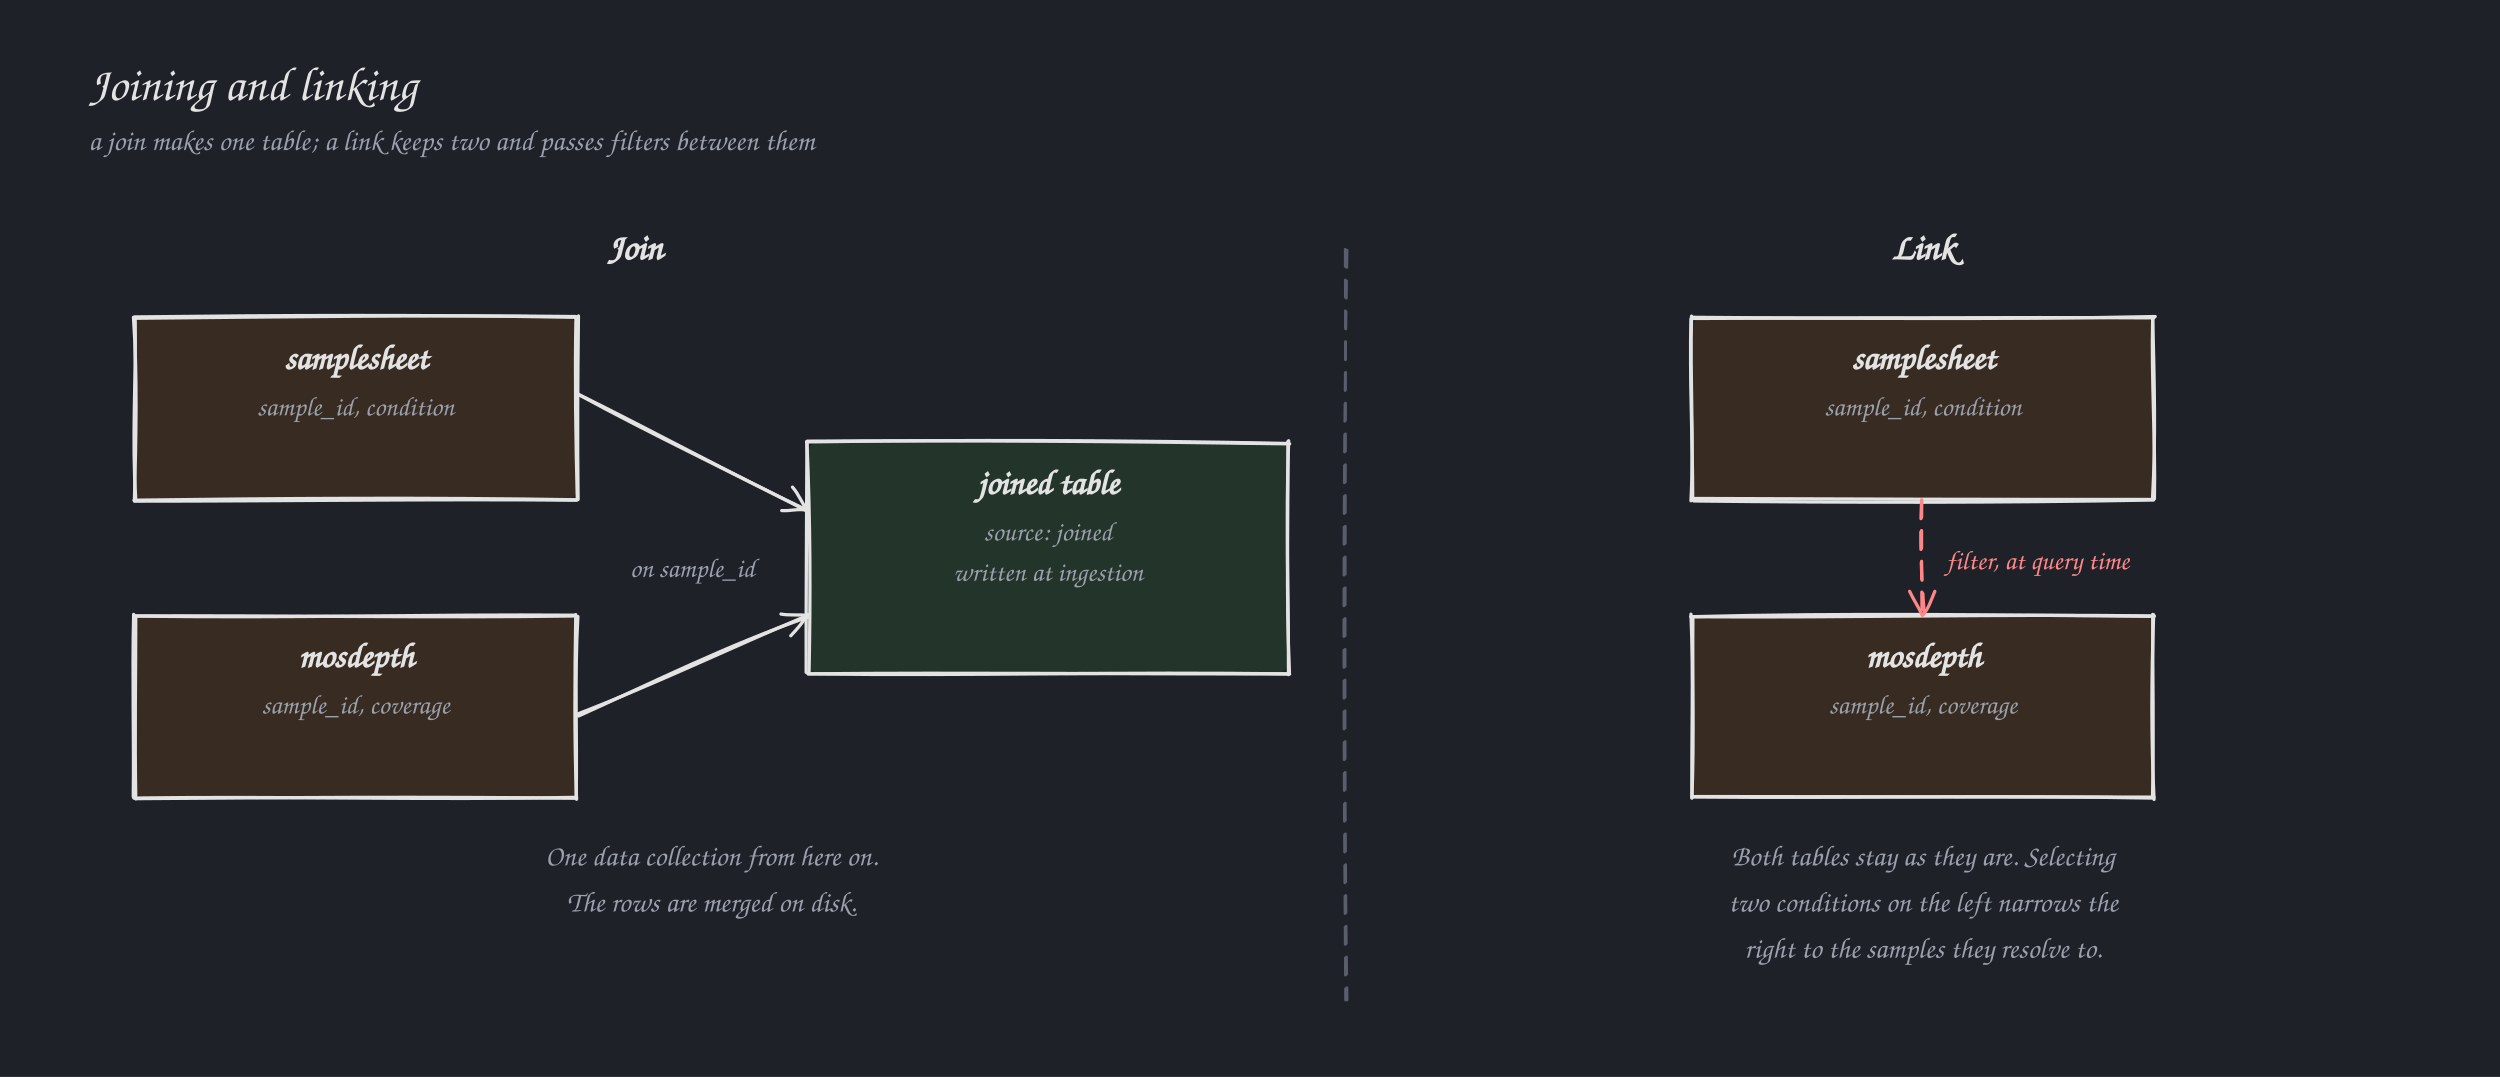
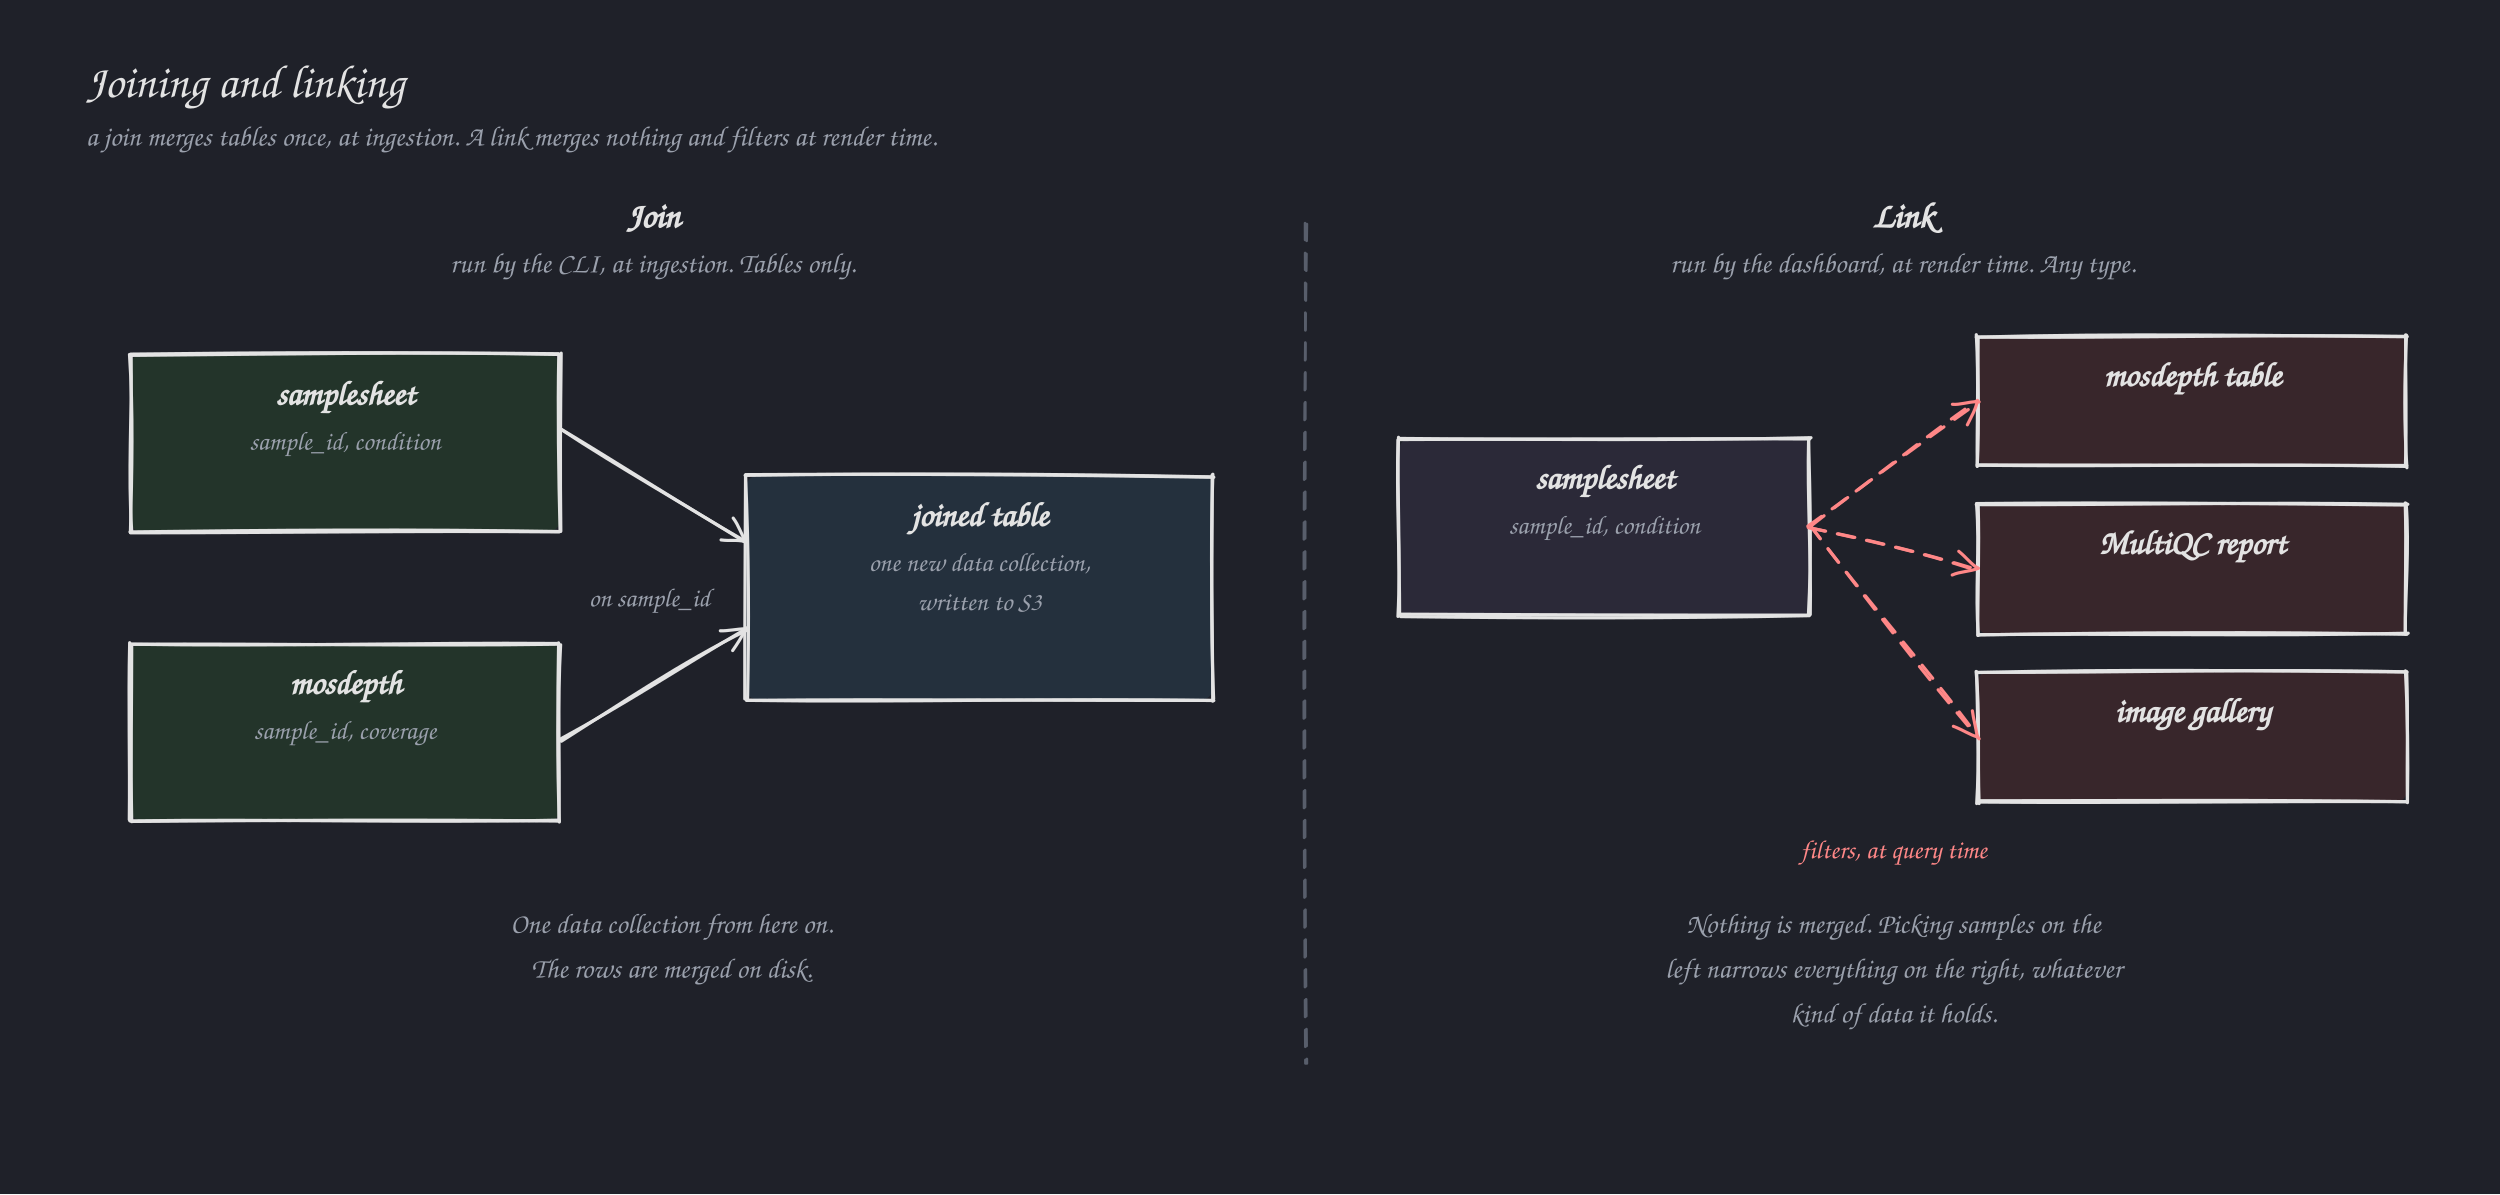
- <svg xmlns="http://www.w3.org/2000/svg" width="1300" height="560" viewBox="0 0 1300 560">
-   <rect width="1300" height="560" fill="#1f2129" />
+ <svg xmlns="http://www.w3.org/2000/svg" width="1340" height="640" viewBox="0 0 1340 640">
+   <rect width="1340" height="640" fill="#1f2129" />
  <text x="46.0" y="52.0" font-family="Virgil, Virgil GS, Excalifont, Comic Sans MS, Bradley Hand, cursive" font-size="25" fill="#e3e3e3" text-anchor="start" font-weight="normal">Joining and linking</text>
-   <text x="46.0" y="78.0" font-family="Virgil, Virgil GS, Excalifont, Comic Sans MS, Bradley Hand, cursive" font-size="15" fill="#9aa0ac" text-anchor="start" font-weight="normal">a join makes one table; a link keeps two and passes filters between them</text>
-   <text x="330.0" y="135.0" font-family="Virgil, Virgil GS, Excalifont, Comic Sans MS, Bradley Hand, cursive" font-size="19" fill="#e3e3e3" text-anchor="middle" font-weight="bold">Join</text>
-   <rect x="70.0" y="165.0" width="230.0" height="95.0" rx="6" fill="#382c22" />
-   <path d="M70.1,164.8 C146.1,163.9 223.8,163.6 299.3,165.0" fill="none" stroke="#e3e3e3" stroke-width="1.7" stroke-linecap="round" />
-   <path d="M69.9,165.5 C145.2,164.8 222.0,163.7 299.4,164.6" fill="none" stroke="#e3e3e3" stroke-width="1.7" stroke-linecap="round" />
-   <path d="M300.8,164.3 C300.4,198.1 300.2,228.0 300.6,259.7" fill="none" stroke="#e3e3e3" stroke-width="1.7" stroke-linecap="round" />
-   <path d="M299.5,165.1 C298.9,195.4 299.4,229.3 300.2,259.8" fill="none" stroke="#e3e3e3" stroke-width="1.7" stroke-linecap="round" />
-   <path d="M300.3,259.9 C223.5,258.6 145.3,259.1 69.7,260.1" fill="none" stroke="#e3e3e3" stroke-width="1.7" stroke-linecap="round" />
-   <path d="M299.6,260.1 C223.2,259.4 147.6,260.6 70.0,260.6" fill="none" stroke="#e3e3e3" stroke-width="1.7" stroke-linecap="round" />
-   <path d="M69.9,260.4 C70.7,227.7 71.5,195.4 69.4,165.0" fill="none" stroke="#e3e3e3" stroke-width="1.7" stroke-linecap="round" />
-   <path d="M70.6,259.7 C68.5,228.9 70.8,196.9 70.3,165.2" fill="none" stroke="#e3e3e3" stroke-width="1.7" stroke-linecap="round" />
-   <text x="185.0" y="192.0" font-family="Virgil, Virgil GS, Excalifont, Comic Sans MS, Bradley Hand, cursive" font-size="18" fill="#e3e3e3" text-anchor="middle" font-weight="bold">samplesheet</text>
-   <text x="185.0" y="216.0" font-family="Virgil, Virgil GS, Excalifont, Comic Sans MS, Bradley Hand, cursive" font-size="14" fill="#9aa0ac" text-anchor="middle" font-weight="normal">sample_id, condition</text>
-   <rect x="70.0" y="320.0" width="230.0" height="95.0" rx="6" fill="#382c22" />
-   <path d="M70.0,320.3 C146.9,319.9 224.4,321.4 299.3,320.3" fill="none" stroke="#e3e3e3" stroke-width="1.7" stroke-linecap="round" />
-   <path d="M69.8,320.3 C147.1,321.6 224.4,319.3 299.2,319.9" fill="none" stroke="#e3e3e3" stroke-width="1.7" stroke-linecap="round" />
-   <path d="M299.4,319.6 C298.9,350.4 298.6,384.2 299.8,415.6" fill="none" stroke="#e3e3e3" stroke-width="1.7" stroke-linecap="round" />
-   <path d="M300.5,320.6 C298.7,351.5 300.2,384.6 299.6,414.9" fill="none" stroke="#e3e3e3" stroke-width="1.7" stroke-linecap="round" />
-   <path d="M299.5,414.6 C222.9,416.2 148.1,413.9 69.6,415.0" fill="none" stroke="#e3e3e3" stroke-width="1.7" stroke-linecap="round" />
-   <path d="M299.8,415.1 C223.6,414.2 145.1,414.7 70.7,415.3" fill="none" stroke="#e3e3e3" stroke-width="1.7" stroke-linecap="round" />
-   <path d="M70.6,415.4 C70.0,383.7 70.6,350.2 70.6,320.5" fill="none" stroke="#e3e3e3" stroke-width="1.7" stroke-linecap="round" />
-   <path d="M69.3,414.3 C69.7,383.0 68.7,352.1 69.5,319.5" fill="none" stroke="#e3e3e3" stroke-width="1.7" stroke-linecap="round" />
-   <text x="185.0" y="347.0" font-family="Virgil, Virgil GS, Excalifont, Comic Sans MS, Bradley Hand, cursive" font-size="18" fill="#e3e3e3" text-anchor="middle" font-weight="bold">mosdepth</text>
-   <text x="185.0" y="371.0" font-family="Virgil, Virgil GS, Excalifont, Comic Sans MS, Bradley Hand, cursive" font-size="14" fill="#9aa0ac" text-anchor="middle" font-weight="normal">sample_id, coverage</text>
-   <rect x="420.0" y="230.0" width="250.0" height="120.0" rx="6" fill="#23342a" />
-   <path d="M419.4,229.8 C502.8,228.6 585.1,228.9 669.2,230.6" fill="none" stroke="#e3e3e3" stroke-width="1.7" stroke-linecap="round" />
-   <path d="M419.8,229.4 C503.7,228.9 585.9,229.5 670.6,230.8" fill="none" stroke="#e3e3e3" stroke-width="1.7" stroke-linecap="round" />
-   <path d="M669.7,229.6 C669.9,269.9 668.7,308.7 670.5,349.5" fill="none" stroke="#e3e3e3" stroke-width="1.7" stroke-linecap="round" />
-   <path d="M670.1,229.2 C668.5,271.4 670.1,308.9 670.0,350.8" fill="none" stroke="#e3e3e3" stroke-width="1.7" stroke-linecap="round" />
-   <path d="M669.5,350.4 C587.8,350.6 502.6,349.6 420.1,350.4" fill="none" stroke="#e3e3e3" stroke-width="1.7" stroke-linecap="round" />
-   <path d="M670.6,350.5 C586.1,349.1 504.3,351.6 420.5,350.4" fill="none" stroke="#e3e3e3" stroke-width="1.7" stroke-linecap="round" />
-   <path d="M419.2,349.6 C419.1,310.1 419.5,268.5 419.6,230.3" fill="none" stroke="#e3e3e3" stroke-width="1.7" stroke-linecap="round" />
-   <path d="M420.7,349.8 C421.5,309.8 421.4,271.6 419.6,229.6" fill="none" stroke="#e3e3e3" stroke-width="1.7" stroke-linecap="round" />
-   <text x="545.0" y="257.0" font-family="Virgil, Virgil GS, Excalifont, Comic Sans MS, Bradley Hand, cursive" font-size="18" fill="#e3e3e3" text-anchor="middle" font-weight="bold">joined table</text>
-   <text x="545.0" y="281.0" font-family="Virgil, Virgil GS, Excalifont, Comic Sans MS, Bradley Hand, cursive" font-size="14" fill="#9aa0ac" text-anchor="middle" font-weight="normal">source: joined</text>
-   <text x="545.0" y="302.0" font-family="Virgil, Virgil GS, Excalifont, Comic Sans MS, Bradley Hand, cursive" font-size="14" fill="#9aa0ac" text-anchor="middle" font-weight="normal">written at ingestion</text>
-   <path d="M300.7,205.0 C338.8,223.8 380.5,246.6 420.3,265.6" fill="none" stroke="#e3e3e3" stroke-width="1.7" stroke-linecap="round" />
-   <path d="M300.5,205.0 C338.3,225.6 381.6,246.1 419.4,265.6" fill="none" stroke="#e3e3e3" stroke-width="1.7" stroke-linecap="round" />
-   <path d="M419.9,265.4 C417.0,261.8 415.5,257.2 412.1,253.3" fill="none" stroke="#e3e3e3" stroke-width="1.7" stroke-linecap="round" />
-   <path d="M419.6,265.3 C414.6,264.4 411.5,265.8 406.5,265.5" fill="none" stroke="#e3e3e3" stroke-width="1.7" stroke-linecap="round" />
-   <path d="M300.9,372.3 C339.4,354.9 378.5,335.4 420.1,320.9" fill="none" stroke="#e3e3e3" stroke-width="1.7" stroke-linecap="round" />
-   <path d="M299.5,371.6 C339.7,356.2 381.3,336.2 419.5,320.2" fill="none" stroke="#e3e3e3" stroke-width="1.7" stroke-linecap="round" />
-   <path d="M419.9,320.0 C414.9,319.5 410.0,320.1 406.1,319.3" fill="none" stroke="#e3e3e3" stroke-width="1.7" stroke-linecap="round" />
-   <path d="M420.0,319.5 C416.9,324.5 414.2,327.4 411.2,330.6" fill="none" stroke="#e3e3e3" stroke-width="1.7" stroke-linecap="round" />
-   <text x="360.0" y="300.0" font-family="Virgil, Virgil GS, Excalifont, Comic Sans MS, Bradley Hand, cursive" font-size="14" fill="#9aa0ac" text-anchor="middle" font-weight="normal">on sample_id</text>
-   <text x="370.0" y="450.0" font-family="Virgil, Virgil GS, Excalifont, Comic Sans MS, Bradley Hand, cursive" font-size="15" fill="#9aa0ac" text-anchor="middle" font-weight="normal">One data collection from here on.</text>
-   <text x="370.0" y="474.0" font-family="Virgil, Virgil GS, Excalifont, Comic Sans MS, Bradley Hand, cursive" font-size="15" fill="#9aa0ac" text-anchor="middle" font-weight="normal">The rows are merged on disk.</text>
-   <path d="M700.5,130.1 C698.0,261.2 698.7,389.9 699.7,520.0" fill="none" stroke="#585e6b" stroke-width="1.4" stroke-linecap="round" stroke-dasharray="9 7" />
-   <path d="M699.5,129.6 C700.2,261.1 698.4,390.2 700.5,520.0" fill="none" stroke="#585e6b" stroke-width="1.4" stroke-linecap="round" stroke-dasharray="9 7" />
-   <text x="1000.0" y="135.0" font-family="Virgil, Virgil GS, Excalifont, Comic Sans MS, Bradley Hand, cursive" font-size="19" fill="#e3e3e3" text-anchor="middle" font-weight="bold">Link</text>
-   <rect x="880.0" y="165.0" width="240.0" height="95.0" rx="6" fill="#382c22" />
-   <path d="M880.2,165.0 C960.2,165.8 1041.3,164.8 1120.0,165.3" fill="none" stroke="#e3e3e3" stroke-width="1.7" stroke-linecap="round" />
-   <path d="M880.3,165.6 C959.8,165.1 1039.9,166.4 1120.7,164.6" fill="none" stroke="#e3e3e3" stroke-width="1.7" stroke-linecap="round" />
-   <path d="M1119.4,164.9 C1120.2,198.1 1121.1,227.2 1119.3,259.6" fill="none" stroke="#e3e3e3" stroke-width="1.7" stroke-linecap="round" />
-   <path d="M1119.4,165.3 C1118.6,197.2 1120.9,229.6 1120.3,259.4" fill="none" stroke="#e3e3e3" stroke-width="1.7" stroke-linecap="round" />
-   <path d="M1119.8,260.0 C1041.2,261.5 959.1,261.4 880.8,260.5" fill="none" stroke="#e3e3e3" stroke-width="1.7" stroke-linecap="round" />
-   <path d="M1119.5,259.7 C1038.9,259.8 960.0,259.5 880.4,259.2" fill="none" stroke="#e3e3e3" stroke-width="1.7" stroke-linecap="round" />
-   <path d="M880.2,260.0 C880.2,228.1 878.5,196.1 879.3,165.8" fill="none" stroke="#e3e3e3" stroke-width="1.7" stroke-linecap="round" />
-   <path d="M879.3,260.4 C880.9,229.8 878.7,195.9 879.6,164.4" fill="none" stroke="#e3e3e3" stroke-width="1.7" stroke-linecap="round" />
-   <text x="1000.0" y="192.0" font-family="Virgil, Virgil GS, Excalifont, Comic Sans MS, Bradley Hand, cursive" font-size="18" fill="#e3e3e3" text-anchor="middle" font-weight="bold">samplesheet</text>
-   <text x="1000.0" y="216.0" font-family="Virgil, Virgil GS, Excalifont, Comic Sans MS, Bradley Hand, cursive" font-size="14" fill="#9aa0ac" text-anchor="middle" font-weight="normal">sample_id, condition</text>
-   <rect x="880.0" y="320.0" width="240.0" height="95.0" rx="6" fill="#382c22" />
-   <path d="M879.4,320.7 C959.8,321.3 1041.0,319.2 1120.1,320.3" fill="none" stroke="#e3e3e3" stroke-width="1.7" stroke-linecap="round" />
-   <path d="M879.3,320.7 C958.7,318.6 1040.6,319.8 1120.2,320.5" fill="none" stroke="#e3e3e3" stroke-width="1.7" stroke-linecap="round" />
-   <path d="M1119.9,319.7 C1118.7,352.8 1118.6,384.5 1120.1,415.7" fill="none" stroke="#e3e3e3" stroke-width="1.7" stroke-linecap="round" />
-   <path d="M1119.4,319.5 C1119.3,350.5 1120.1,382.5 1119.3,414.5" fill="none" stroke="#e3e3e3" stroke-width="1.7" stroke-linecap="round" />
-   <path d="M1120.0,414.5 C1039.4,414.4 960.8,414.3 879.8,414.2" fill="none" stroke="#e3e3e3" stroke-width="1.7" stroke-linecap="round" />
-   <path d="M1119.5,415.0 C1039.2,413.4 960.7,415.2 880.7,414.4" fill="none" stroke="#e3e3e3" stroke-width="1.7" stroke-linecap="round" />
-   <path d="M879.8,415.0 C881.0,383.1 880.0,352.7 880.3,320.8" fill="none" stroke="#e3e3e3" stroke-width="1.7" stroke-linecap="round" />
-   <path d="M879.8,414.8 C879.5,384.4 880.7,352.1 879.3,319.4" fill="none" stroke="#e3e3e3" stroke-width="1.7" stroke-linecap="round" />
-   <text x="1000.0" y="347.0" font-family="Virgil, Virgil GS, Excalifont, Comic Sans MS, Bradley Hand, cursive" font-size="18" fill="#e3e3e3" text-anchor="middle" font-weight="bold">mosdepth</text>
-   <text x="1000.0" y="371.0" font-family="Virgil, Virgil GS, Excalifont, Comic Sans MS, Bradley Hand, cursive" font-size="14" fill="#9aa0ac" text-anchor="middle" font-weight="normal">sample_id, coverage</text>
-   <path d="M999.2,260.7 C998.3,281.0 999.0,298.7 1000.7,320.3" fill="none" stroke="#ff8787" stroke-width="1.7" stroke-linecap="round" stroke-dasharray="9 7" />
-   <path d="M999.3,259.9 C999.1,279.0 999.2,299.8 999.5,320.9" fill="none" stroke="#ff8787" stroke-width="1.7" stroke-linecap="round" stroke-dasharray="9 7" />
-   <path d="M999.8,319.9 C1003.1,316.0 1003.9,312.7 1006.1,307.5" fill="none" stroke="#ff8787" stroke-width="1.7" stroke-linecap="round" />
-   <path d="M999.5,319.8 C997.8,315.9 995.0,311.8 993.0,307.5" fill="none" stroke="#ff8787" stroke-width="1.7" stroke-linecap="round" />
-   <text x="1012.0" y="296.0" font-family="Virgil, Virgil GS, Excalifont, Comic Sans MS, Bradley Hand, cursive" font-size="14" fill="#ff8787" text-anchor="start" font-weight="normal">filter, at query time</text>
-   <text x="1000.0" y="450.0" font-family="Virgil, Virgil GS, Excalifont, Comic Sans MS, Bradley Hand, cursive" font-size="15" fill="#9aa0ac" text-anchor="middle" font-weight="normal">Both tables stay as they are. Selecting</text>
-   <text x="1000.0" y="474.0" font-family="Virgil, Virgil GS, Excalifont, Comic Sans MS, Bradley Hand, cursive" font-size="15" fill="#9aa0ac" text-anchor="middle" font-weight="normal">two conditions on the left narrows the</text>
-   <text x="1000.0" y="498.0" font-family="Virgil, Virgil GS, Excalifont, Comic Sans MS, Bradley Hand, cursive" font-size="15" fill="#9aa0ac" text-anchor="middle" font-weight="normal">right to the samples they resolve to.</text>
+   <text x="46.0" y="78.0" font-family="Virgil, Virgil GS, Excalifont, Comic Sans MS, Bradley Hand, cursive" font-size="15" fill="#9aa0ac" text-anchor="start" font-weight="normal">a join merges tables once, at ingestion. A link merges nothing and filters at render time.</text>
+   <text x="350.0" y="122.0" font-family="Virgil, Virgil GS, Excalifont, Comic Sans MS, Bradley Hand, cursive" font-size="19" fill="#e3e3e3" text-anchor="middle" font-weight="bold">Join</text>
+   <text x="350.0" y="146.0" font-family="Virgil, Virgil GS, Excalifont, Comic Sans MS, Bradley Hand, cursive" font-size="15" fill="#9aa0ac" text-anchor="middle" font-weight="normal">run by the CLI, at ingestion. Tables only.</text>
+   <rect x="70.0" y="190.0" width="230.0" height="95.0" rx="6" fill="#23342a" />
+   <path d="M70.1,189.8 C146.1,188.9 223.8,188.6 299.3,190.0" fill="none" stroke="#e3e3e3" stroke-width="1.7" stroke-linecap="round" />
+   <path d="M69.9,190.5 C145.2,189.8 222.0,188.7 299.4,189.6" fill="none" stroke="#e3e3e3" stroke-width="1.7" stroke-linecap="round" />
+   <path d="M300.8,189.3 C300.4,223.1 300.2,253.0 300.6,284.7" fill="none" stroke="#e3e3e3" stroke-width="1.7" stroke-linecap="round" />
+   <path d="M299.5,190.1 C298.9,220.4 299.4,254.3 300.2,284.8" fill="none" stroke="#e3e3e3" stroke-width="1.7" stroke-linecap="round" />
+   <path d="M300.3,284.9 C223.5,283.6 145.3,284.1 69.7,285.1" fill="none" stroke="#e3e3e3" stroke-width="1.7" stroke-linecap="round" />
+   <path d="M299.6,285.1 C223.2,284.4 147.6,285.6 70.0,285.6" fill="none" stroke="#e3e3e3" stroke-width="1.7" stroke-linecap="round" />
+   <path d="M69.9,285.4 C70.7,252.7 71.5,220.4 69.4,190.0" fill="none" stroke="#e3e3e3" stroke-width="1.7" stroke-linecap="round" />
+   <path d="M70.6,284.7 C68.5,253.9 70.8,221.9 70.3,190.2" fill="none" stroke="#e3e3e3" stroke-width="1.7" stroke-linecap="round" />
+   <text x="185.0" y="217.0" font-family="Virgil, Virgil GS, Excalifont, Comic Sans MS, Bradley Hand, cursive" font-size="18" fill="#e3e3e3" text-anchor="middle" font-weight="bold">samplesheet</text>
+   <text x="185.0" y="241.0" font-family="Virgil, Virgil GS, Excalifont, Comic Sans MS, Bradley Hand, cursive" font-size="14" fill="#9aa0ac" text-anchor="middle" font-weight="normal">sample_id, condition</text>
+   <rect x="70.0" y="345.0" width="230.0" height="95.0" rx="6" fill="#23342a" />
+   <path d="M70.0,345.3 C146.9,344.9 224.4,346.4 299.3,345.3" fill="none" stroke="#e3e3e3" stroke-width="1.7" stroke-linecap="round" />
+   <path d="M69.8,345.3 C147.1,346.6 224.4,344.3 299.2,344.9" fill="none" stroke="#e3e3e3" stroke-width="1.7" stroke-linecap="round" />
+   <path d="M299.4,344.6 C298.9,375.4 298.6,409.2 299.8,440.6" fill="none" stroke="#e3e3e3" stroke-width="1.7" stroke-linecap="round" />
+   <path d="M300.5,345.6 C298.7,376.5 300.2,409.6 299.6,439.9" fill="none" stroke="#e3e3e3" stroke-width="1.7" stroke-linecap="round" />
+   <path d="M299.5,439.6 C222.9,441.2 148.1,438.9 69.6,440.0" fill="none" stroke="#e3e3e3" stroke-width="1.7" stroke-linecap="round" />
+   <path d="M299.8,440.1 C223.6,439.2 145.1,439.7 70.7,440.3" fill="none" stroke="#e3e3e3" stroke-width="1.7" stroke-linecap="round" />
+   <path d="M70.6,440.4 C70.0,408.7 70.6,375.2 70.6,345.5" fill="none" stroke="#e3e3e3" stroke-width="1.7" stroke-linecap="round" />
+   <path d="M69.3,439.3 C69.7,408.0 68.7,377.1 69.5,344.5" fill="none" stroke="#e3e3e3" stroke-width="1.7" stroke-linecap="round" />
+   <text x="185.0" y="372.0" font-family="Virgil, Virgil GS, Excalifont, Comic Sans MS, Bradley Hand, cursive" font-size="18" fill="#e3e3e3" text-anchor="middle" font-weight="bold">mosdepth</text>
+   <text x="185.0" y="396.0" font-family="Virgil, Virgil GS, Excalifont, Comic Sans MS, Bradley Hand, cursive" font-size="14" fill="#9aa0ac" text-anchor="middle" font-weight="normal">sample_id, coverage</text>
+   <rect x="400.0" y="255.0" width="250.0" height="120.0" rx="6" fill="#24303d" />
+   <path d="M399.4,254.8 C482.8,253.6 565.1,253.9 649.2,255.6" fill="none" stroke="#e3e3e3" stroke-width="1.7" stroke-linecap="round" />
+   <path d="M399.8,254.4 C483.7,253.9 565.9,254.5 650.6,255.8" fill="none" stroke="#e3e3e3" stroke-width="1.7" stroke-linecap="round" />
+   <path d="M649.7,254.6 C649.9,294.9 648.7,333.7 650.5,374.5" fill="none" stroke="#e3e3e3" stroke-width="1.7" stroke-linecap="round" />
+   <path d="M650.1,254.2 C648.5,296.4 650.1,333.9 650.0,375.8" fill="none" stroke="#e3e3e3" stroke-width="1.7" stroke-linecap="round" />
+   <path d="M649.5,375.4 C567.8,375.6 482.6,374.6 400.1,375.4" fill="none" stroke="#e3e3e3" stroke-width="1.7" stroke-linecap="round" />
+   <path d="M650.6,375.5 C566.1,374.1 484.3,376.6 400.5,375.4" fill="none" stroke="#e3e3e3" stroke-width="1.7" stroke-linecap="round" />
+   <path d="M399.2,374.6 C399.1,335.1 399.5,293.5 399.6,255.3" fill="none" stroke="#e3e3e3" stroke-width="1.7" stroke-linecap="round" />
+   <path d="M400.7,374.8 C401.5,334.8 401.4,296.6 399.6,254.6" fill="none" stroke="#e3e3e3" stroke-width="1.7" stroke-linecap="round" />
+   <text x="525.0" y="282.0" font-family="Virgil, Virgil GS, Excalifont, Comic Sans MS, Bradley Hand, cursive" font-size="18" fill="#e3e3e3" text-anchor="middle" font-weight="bold">joined table</text>
+   <text x="525.0" y="306.0" font-family="Virgil, Virgil GS, Excalifont, Comic Sans MS, Bradley Hand, cursive" font-size="14" fill="#9aa0ac" text-anchor="middle" font-weight="normal">one new data collection,</text>
+   <text x="525.0" y="327.0" font-family="Virgil, Virgil GS, Excalifont, Comic Sans MS, Bradley Hand, cursive" font-size="14" fill="#9aa0ac" text-anchor="middle" font-weight="normal">written to S3</text>
+   <path d="M300.7,230.0 C332.1,248.8 367.2,271.6 400.3,290.6" fill="none" stroke="#e3e3e3" stroke-width="1.7" stroke-linecap="round" />
+   <path d="M300.5,230.0 C331.7,250.6 368.3,271.1 399.4,290.6" fill="none" stroke="#e3e3e3" stroke-width="1.7" stroke-linecap="round" />
+   <path d="M399.9,290.4 C397.3,286.6 396.1,281.8 393.0,277.7" fill="none" stroke="#e3e3e3" stroke-width="1.7" stroke-linecap="round" />
+   <path d="M399.6,290.3 C394.6,289.1 391.5,290.1 386.5,289.4" fill="none" stroke="#e3e3e3" stroke-width="1.7" stroke-linecap="round" />
+   <path d="M300.9,397.3 C332.7,377.2 365.2,355.1 400.1,337.9" fill="none" stroke="#e3e3e3" stroke-width="1.7" stroke-linecap="round" />
+   <path d="M299.5,396.6 C333.1,378.5 368.0,355.8 399.5,337.2" fill="none" stroke="#e3e3e3" stroke-width="1.7" stroke-linecap="round" />
+   <path d="M399.9,337.0 C394.9,337.1 389.9,338.3 386.1,338.1" fill="none" stroke="#e3e3e3" stroke-width="1.7" stroke-linecap="round" />
+   <path d="M400.0,336.5 C397.4,341.8 395.2,345.1 392.7,348.7" fill="none" stroke="#e3e3e3" stroke-width="1.7" stroke-linecap="round" />
+   <text x="348.0" y="325.0" font-family="Virgil, Virgil GS, Excalifont, Comic Sans MS, Bradley Hand, cursive" font-size="14" fill="#9aa0ac" text-anchor="middle" font-weight="normal">on sample_id</text>
+   <text x="360.0" y="500.0" font-family="Virgil, Virgil GS, Excalifont, Comic Sans MS, Bradley Hand, cursive" font-size="15" fill="#9aa0ac" text-anchor="middle" font-weight="normal">One data collection from here on.</text>
+   <text x="360.0" y="524.0" font-family="Virgil, Virgil GS, Excalifont, Comic Sans MS, Bradley Hand, cursive" font-size="15" fill="#9aa0ac" text-anchor="middle" font-weight="normal">The rows are merged on disk.</text>
+   <path d="M700.5,120.1 C698.0,271.2 698.7,419.9 699.7,570.0" fill="none" stroke="#585e6b" stroke-width="1.4" stroke-linecap="round" stroke-dasharray="9 7" />
+   <path d="M699.5,119.6 C700.2,271.1 698.4,420.2 700.5,570.0" fill="none" stroke="#585e6b" stroke-width="1.4" stroke-linecap="round" stroke-dasharray="9 7" />
+   <text x="1020.0" y="122.0" font-family="Virgil, Virgil GS, Excalifont, Comic Sans MS, Bradley Hand, cursive" font-size="19" fill="#e3e3e3" text-anchor="middle" font-weight="bold">Link</text>
+   <text x="1020.0" y="146.0" font-family="Virgil, Virgil GS, Excalifont, Comic Sans MS, Bradley Hand, cursive" font-size="15" fill="#9aa0ac" text-anchor="middle" font-weight="normal">run by the dashboard, at render time. Any type.</text>
+   <rect x="750.0" y="235.0" width="220.0" height="95.0" rx="6" fill="#2b2938" />
+   <path d="M750.2,235.0 C823.5,235.8 898.0,234.8 970.0,235.3" fill="none" stroke="#e3e3e3" stroke-width="1.7" stroke-linecap="round" />
+   <path d="M750.3,235.6 C823.2,235.1 896.6,236.4 970.7,234.6" fill="none" stroke="#e3e3e3" stroke-width="1.7" stroke-linecap="round" />
+   <path d="M969.4,234.9 C970.2,268.1 971.1,297.2 969.3,329.6" fill="none" stroke="#e3e3e3" stroke-width="1.7" stroke-linecap="round" />
+   <path d="M969.4,235.3 C968.6,267.2 970.9,299.6 970.3,329.4" fill="none" stroke="#e3e3e3" stroke-width="1.7" stroke-linecap="round" />
+   <path d="M969.8,330.0 C897.9,331.5 822.4,331.4 750.8,330.5" fill="none" stroke="#e3e3e3" stroke-width="1.7" stroke-linecap="round" />
+   <path d="M969.5,329.7 C895.6,329.8 823.4,329.5 750.4,329.2" fill="none" stroke="#e3e3e3" stroke-width="1.7" stroke-linecap="round" />
+   <path d="M750.2,330.0 C750.2,298.1 748.5,266.1 749.3,235.8" fill="none" stroke="#e3e3e3" stroke-width="1.7" stroke-linecap="round" />
+   <path d="M749.3,330.4 C750.9,299.8 748.7,265.9 749.6,234.4" fill="none" stroke="#e3e3e3" stroke-width="1.7" stroke-linecap="round" />
+   <text x="860.0" y="262.0" font-family="Virgil, Virgil GS, Excalifont, Comic Sans MS, Bradley Hand, cursive" font-size="18" fill="#e3e3e3" text-anchor="middle" font-weight="bold">samplesheet</text>
+   <text x="860.0" y="286.0" font-family="Virgil, Virgil GS, Excalifont, Comic Sans MS, Bradley Hand, cursive" font-size="14" fill="#9aa0ac" text-anchor="middle" font-weight="normal">sample_id, condition</text>
+   <rect x="1060.0" y="180.0" width="230.0" height="70.0" rx="6" fill="#38262b" />
+   <path d="M1059.4,180.7 C1136.4,181.3 1214.4,179.2 1290.1,180.3" fill="none" stroke="#e3e3e3" stroke-width="1.7" stroke-linecap="round" />
+   <path d="M1059.3,180.7 C1135.4,178.6 1213.9,179.8 1290.2,180.5" fill="none" stroke="#e3e3e3" stroke-width="1.7" stroke-linecap="round" />
+   <path d="M1289.9,179.7 C1288.7,204.5 1288.6,227.8 1290.1,250.7" fill="none" stroke="#e3e3e3" stroke-width="1.7" stroke-linecap="round" />
+   <path d="M1289.4,179.5 C1289.3,202.1 1290.1,225.8 1289.3,249.5" fill="none" stroke="#e3e3e3" stroke-width="1.7" stroke-linecap="round" />
+   <path d="M1290.0,249.5 C1212.7,249.4 1137.5,249.3 1059.8,249.2" fill="none" stroke="#e3e3e3" stroke-width="1.7" stroke-linecap="round" />
+   <path d="M1289.5,250.0 C1212.5,248.4 1137.4,250.2 1060.7,249.4" fill="none" stroke="#e3e3e3" stroke-width="1.7" stroke-linecap="round" />
+   <path d="M1059.8,250.0 C1061.0,226.4 1060.0,204.4 1060.3,180.8" fill="none" stroke="#e3e3e3" stroke-width="1.7" stroke-linecap="round" />
+   <path d="M1059.8,249.8 C1059.5,227.7 1060.7,203.8 1059.3,179.4" fill="none" stroke="#e3e3e3" stroke-width="1.7" stroke-linecap="round" />
+   <text x="1175.0" y="207.0" font-family="Virgil, Virgil GS, Excalifont, Comic Sans MS, Bradley Hand, cursive" font-size="18" fill="#e3e3e3" text-anchor="middle" font-weight="bold">mosdepth table</text>
+   <rect x="1060.0" y="270.0" width="230.0" height="70.0" rx="6" fill="#38262b" />
+   <path d="M1059.3,270.5 C1135.3,270.8 1212.6,268.9 1290.6,270.3" fill="none" stroke="#e3e3e3" stroke-width="1.7" stroke-linecap="round" />
+   <path d="M1059.5,269.9 C1136.0,269.2 1212.7,269.9 1289.6,270.7" fill="none" stroke="#e3e3e3" stroke-width="1.7" stroke-linecap="round" />
+   <path d="M1289.7,269.8 C1291.5,293.5 1289.2,318.2 1289.2,339.8" fill="none" stroke="#e3e3e3" stroke-width="1.7" stroke-linecap="round" />
+   <path d="M1289.2,269.6 C1289.9,293.3 1289.0,316.7 1289.3,339.8" fill="none" stroke="#e3e3e3" stroke-width="1.7" stroke-linecap="round" />
+   <path d="M1290.1,340.0 C1211.9,338.5 1136.0,339.1 1060.4,340.3" fill="none" stroke="#e3e3e3" stroke-width="1.7" stroke-linecap="round" />
+   <path d="M1290.8,339.4 C1214.0,341.2 1136.3,339.4 1060.4,340.2" fill="none" stroke="#e3e3e3" stroke-width="1.7" stroke-linecap="round" />
+   <path d="M1060.4,340.5 C1058.5,317.7 1061.3,293.7 1059.4,270.0" fill="none" stroke="#e3e3e3" stroke-width="1.7" stroke-linecap="round" />
+   <path d="M1060.1,340.6 C1060.0,317.7 1061.0,294.4 1060.3,270.3" fill="none" stroke="#e3e3e3" stroke-width="1.7" stroke-linecap="round" />
+   <text x="1175.0" y="297.0" font-family="Virgil, Virgil GS, Excalifont, Comic Sans MS, Bradley Hand, cursive" font-size="18" fill="#e3e3e3" text-anchor="middle" font-weight="bold">MultiQC report</text>
+   <rect x="1060.0" y="360.0" width="230.0" height="70.0" rx="6" fill="#38262b" />
+   <path d="M1059.4,360.5 C1135.8,358.5 1212.2,359.6 1290.1,360.2" fill="none" stroke="#e3e3e3" stroke-width="1.7" stroke-linecap="round" />
+   <path d="M1060.5,360.4 C1137.1,360.6 1213.3,358.4 1290.0,360.1" fill="none" stroke="#e3e3e3" stroke-width="1.7" stroke-linecap="round" />
+   <path d="M1289.3,359.6 C1290.5,381.9 1290.8,405.9 1290.4,429.5" fill="none" stroke="#e3e3e3" stroke-width="1.7" stroke-linecap="round" />
+   <path d="M1290.0,360.3 C1290.8,384.9 1290.0,406.3 1290.4,430.2" fill="none" stroke="#e3e3e3" stroke-width="1.7" stroke-linecap="round" />
+   <path d="M1290.4,429.7 C1213.8,428.6 1135.5,429.2 1060.1,429.2" fill="none" stroke="#e3e3e3" stroke-width="1.7" stroke-linecap="round" />
+   <path d="M1290.3,429.7 C1211.9,429.3 1137.2,430.6 1060.0,429.9" fill="none" stroke="#e3e3e3" stroke-width="1.7" stroke-linecap="round" />
+   <path d="M1060.8,430.7 C1059.9,405.4 1061.3,382.4 1059.2,359.9" fill="none" stroke="#e3e3e3" stroke-width="1.7" stroke-linecap="round" />
+   <path d="M1059.5,430.7 C1061.0,408.2 1059.8,382.6 1059.5,360.1" fill="none" stroke="#e3e3e3" stroke-width="1.7" stroke-linecap="round" />
+   <text x="1175.0" y="387.0" font-family="Virgil, Virgil GS, Excalifont, Comic Sans MS, Bradley Hand, cursive" font-size="18" fill="#e3e3e3" text-anchor="middle" font-weight="bold">image gallery</text>
+   <path d="M970.6,282.0 C998.6,259.8 1031.8,235.9 1060.8,215.4" fill="none" stroke="#ff8787" stroke-width="1.7" stroke-linecap="round" stroke-dasharray="9 7" />
+   <path d="M969.0,282.0 C998.9,261.3 1029.9,235.4 1059.9,214.6" fill="none" stroke="#ff8787" stroke-width="1.7" stroke-linecap="round" stroke-dasharray="9 7" />
+   <path d="M1059.5,215.3 C1054.7,215.4 1050.4,217.1 1046.5,216.7" fill="none" stroke="#ff8787" stroke-width="1.7" stroke-linecap="round" />
+   <path d="M1059.9,214.9 C1058.9,219.6 1056.8,223.0 1054.5,227.7" fill="none" stroke="#ff8787" stroke-width="1.7" stroke-linecap="round" />
+   <path d="M969.2,282.7 C999.4,289.4 1029.1,295.5 1059.6,305.9" fill="none" stroke="#ff8787" stroke-width="1.7" stroke-linecap="round" stroke-dasharray="9 7" />
+   <path d="M969.7,282.9 C999.0,288.7 1030.0,296.1 1060.8,305.6" fill="none" stroke="#ff8787" stroke-width="1.7" stroke-linecap="round" stroke-dasharray="9 7" />
+   <path d="M1060.2,304.5 C1056.8,302.7 1054.0,298.8 1049.9,295.5" fill="none" stroke="#ff8787" stroke-width="1.7" stroke-linecap="round" />
+   <path d="M1060.4,304.6 C1056.0,306.4 1050.5,306.3 1046.4,308.2" fill="none" stroke="#ff8787" stroke-width="1.7" stroke-linecap="round" />
+   <path d="M970.3,281.6 C999.2,320.6 1031.9,356.4 1060.1,394.8" fill="none" stroke="#ff8787" stroke-width="1.7" stroke-linecap="round" stroke-dasharray="9 7" />
+   <path d="M970.0,281.4 C998.7,318.3 1028.8,359.0 1060.8,396.0" fill="none" stroke="#ff8787" stroke-width="1.7" stroke-linecap="round" stroke-dasharray="9 7" />
+   <path d="M1059.8,394.6 C1059.0,389.7 1057.7,385.0 1057.2,381.0" fill="none" stroke="#ff8787" stroke-width="1.7" stroke-linecap="round" />
+   <path d="M1059.9,395.0 C1055.9,393.9 1051.9,391.1 1047.0,389.3" fill="none" stroke="#ff8787" stroke-width="1.7" stroke-linecap="round" />
+   <text x="1015.0" y="460.0" font-family="Virgil, Virgil GS, Excalifont, Comic Sans MS, Bradley Hand, cursive" font-size="14" fill="#ff8787" text-anchor="middle" font-weight="normal">filters, at query time</text>
+   <text x="1015.0" y="500.0" font-family="Virgil, Virgil GS, Excalifont, Comic Sans MS, Bradley Hand, cursive" font-size="15" fill="#9aa0ac" text-anchor="middle" font-weight="normal">Nothing is merged. Picking samples on the</text>
+   <text x="1015.0" y="524.0" font-family="Virgil, Virgil GS, Excalifont, Comic Sans MS, Bradley Hand, cursive" font-size="15" fill="#9aa0ac" text-anchor="middle" font-weight="normal">left narrows everything on the right, whatever</text>
+   <text x="1015.0" y="548.0" font-family="Virgil, Virgil GS, Excalifont, Comic Sans MS, Bradley Hand, cursive" font-size="15" fill="#9aa0ac" text-anchor="middle" font-weight="normal">kind of data it holds.</text>
</svg>
